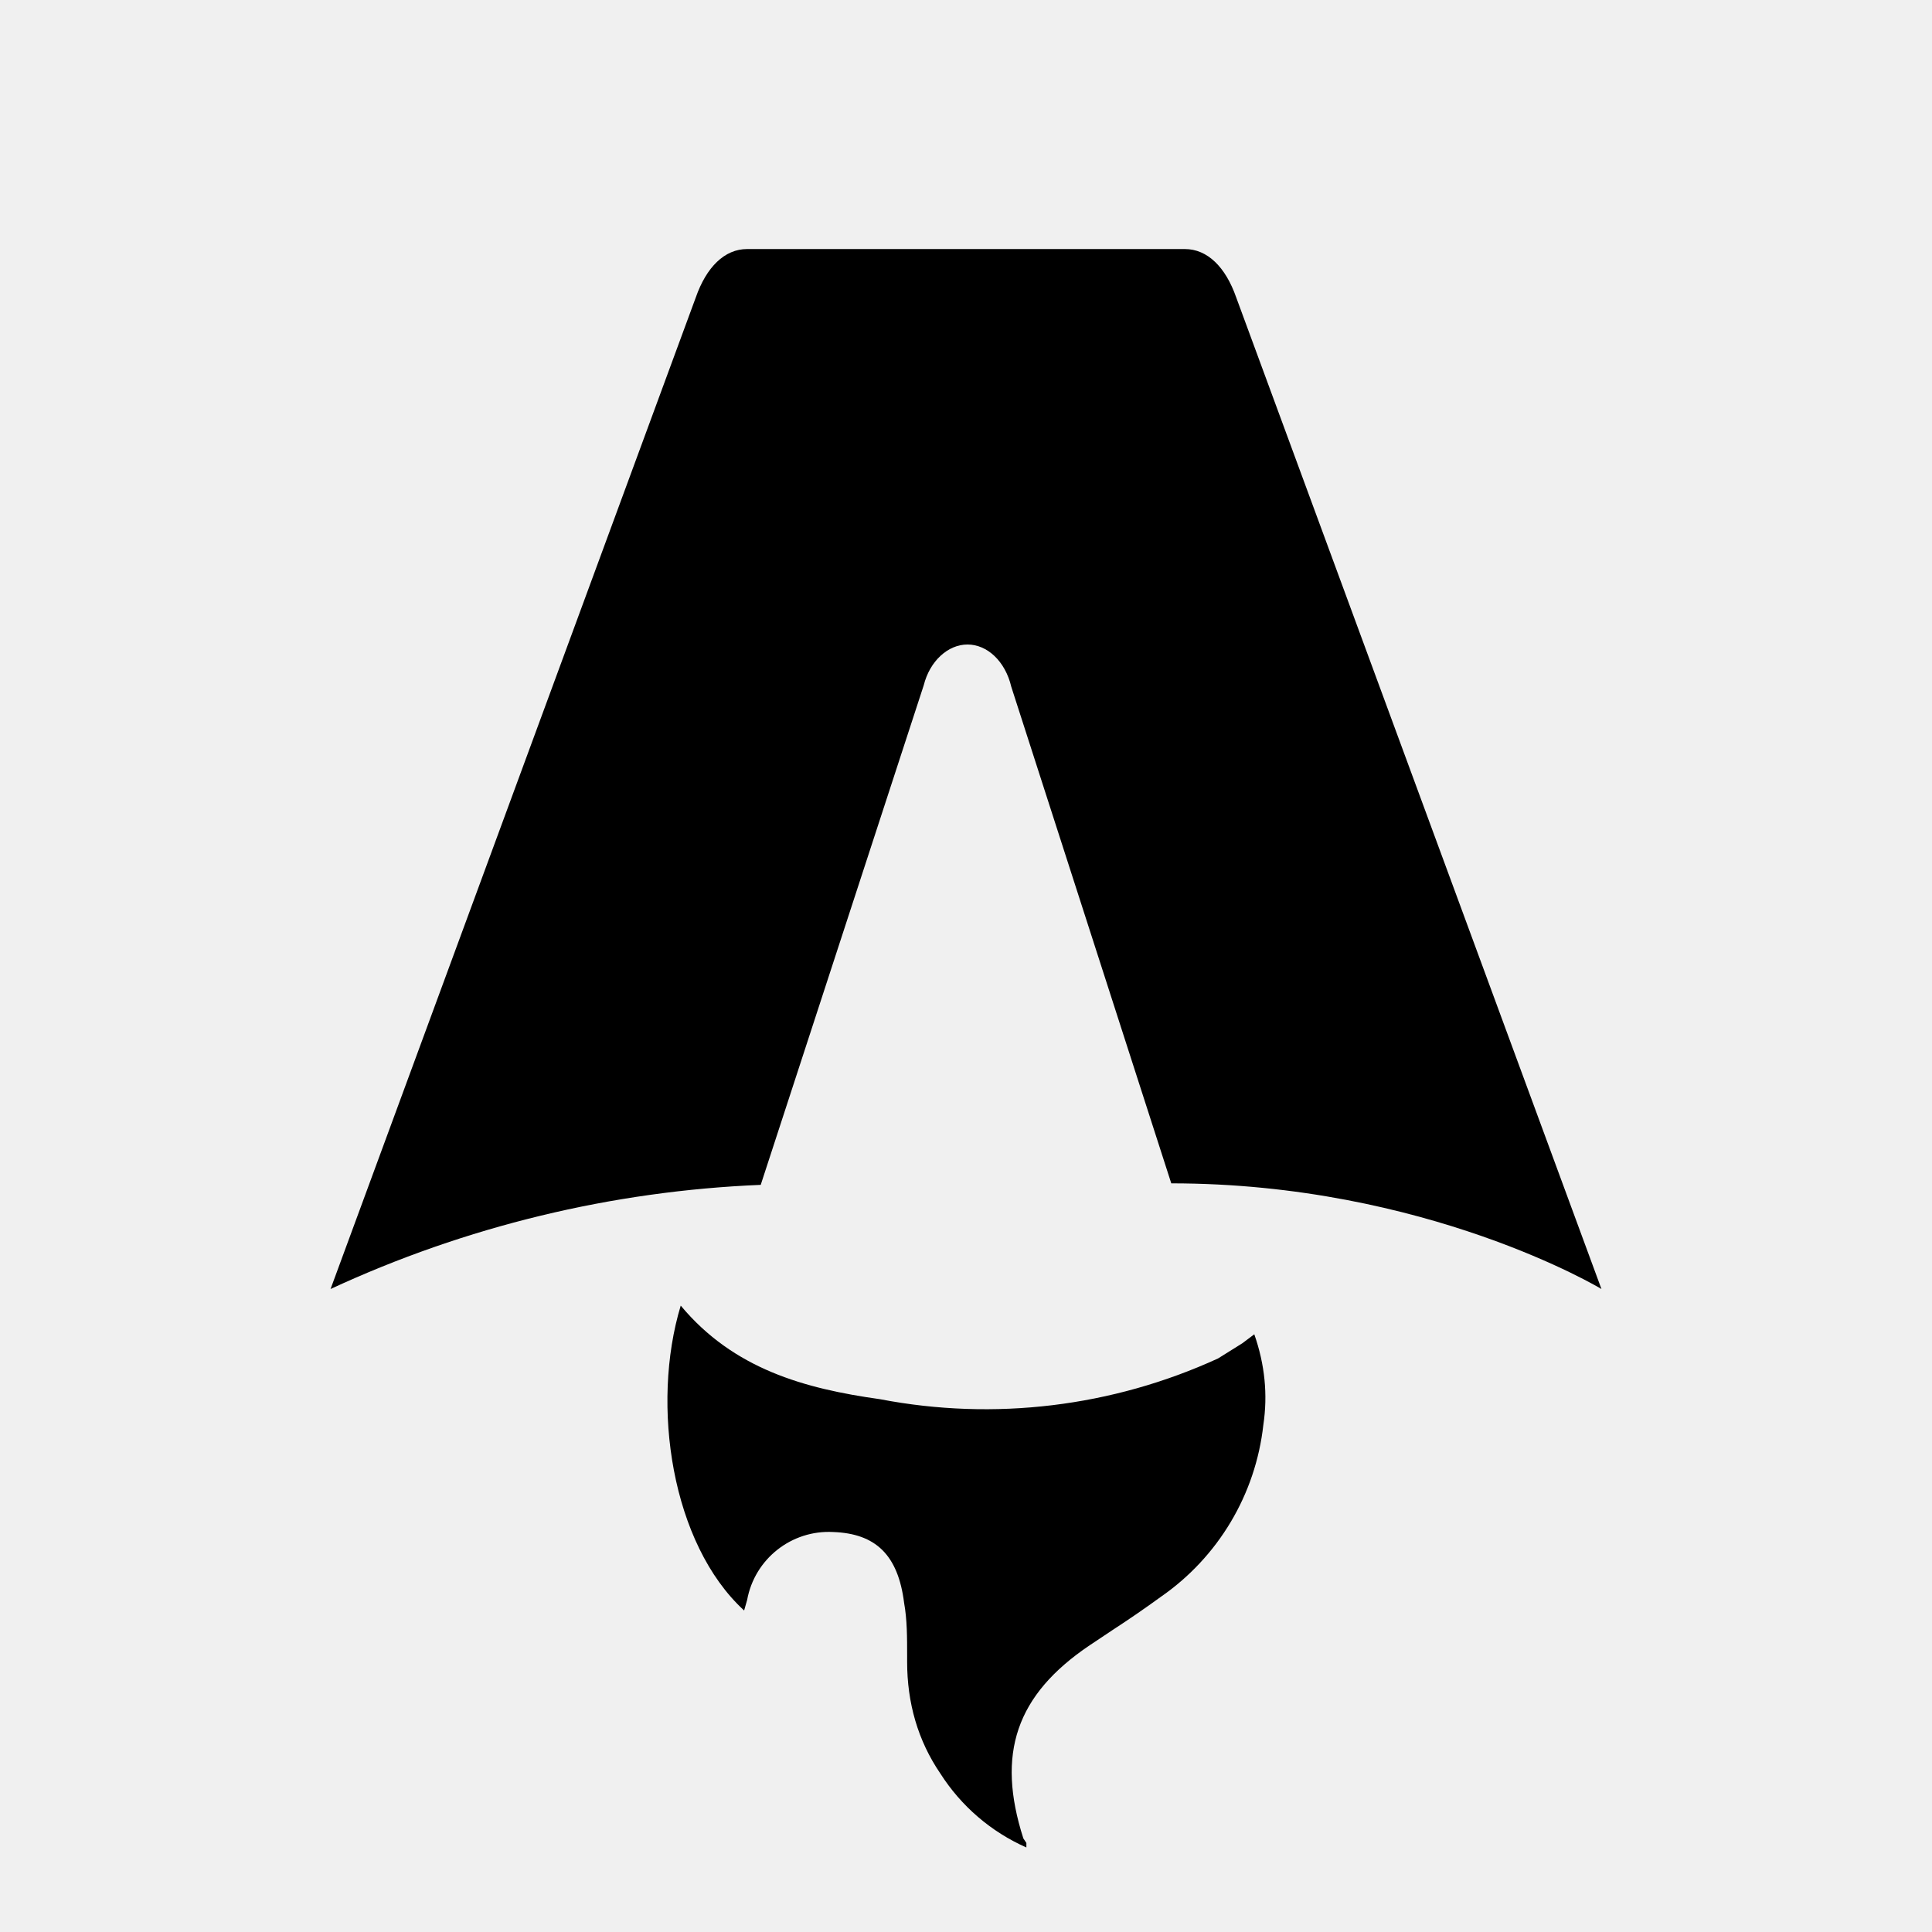
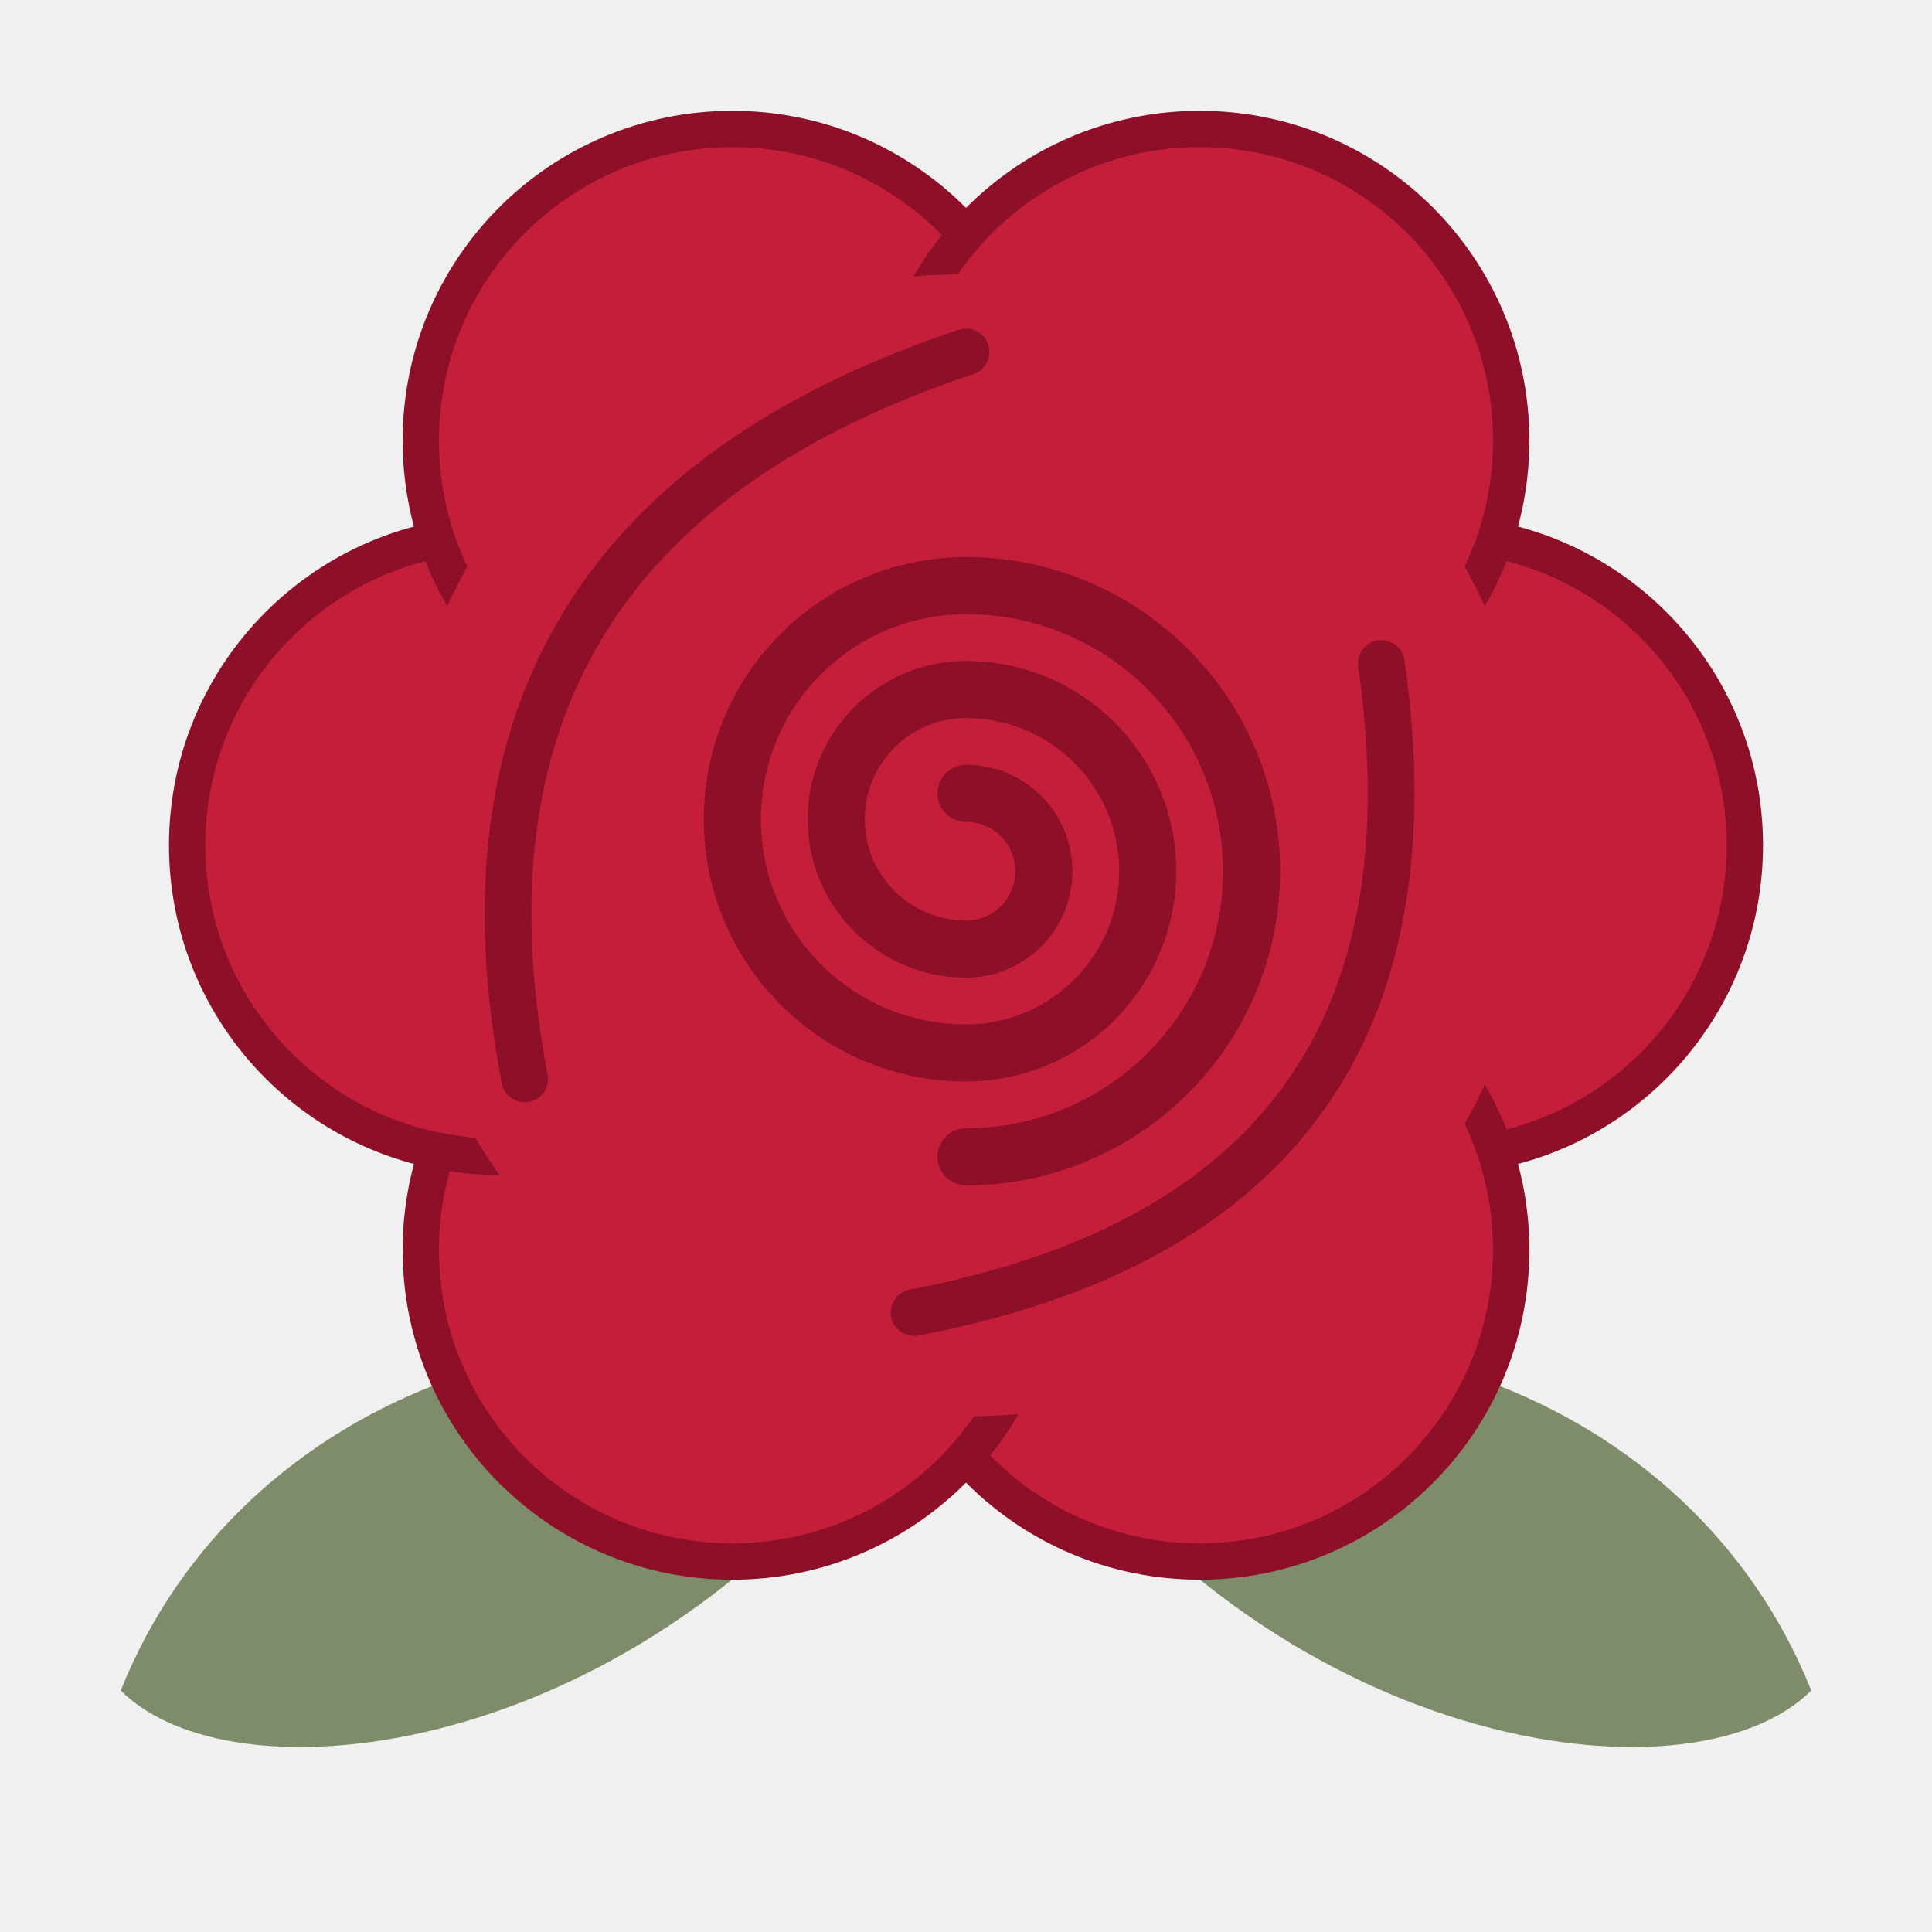
- <svg xmlns="http://www.w3.org/2000/svg" fill="none" viewBox="0 0 128 128">
-   <path d="M50.4 78.5a75.1 75.1 0 0 0-28.5 6.9l24.2-65.7c.7-2 1.9-3.2 3.4-3.2h29c1.5 0 2.7 1.2 3.4 3.2l24.2 65.7s-11.6-7-28.5-7L67 45.5c-.4-1.7-1.6-2.8-2.9-2.8-1.3 0-2.5 1.1-2.9 2.7L50.4 78.5Zm-1.1 28.2Zm-4.2-20.2c-2 6.6-.6 15.8 4.2 20.2a17.5 17.5 0 0 1 .2-.7 5.5 5.5 0 0 1 5.7-4.5c2.8.1 4.3 1.5 4.7 4.7.2 1.1.2 2.3.2 3.5v.4c0 2.7.7 5.2 2.2 7.4a13 13 0 0 0 5.7 4.9v-.3l-.2-.3c-1.8-5.6-.5-9.5 4.4-12.8l1.5-1a73 73 0 0 0 3.2-2.2 16 16 0 0 0 6.8-11.4c.3-2 .1-4-.6-6l-.8.6-1.6 1a37 37 0 0 1-22.4 2.7c-5-.7-9.7-2-13.2-6.2Z" />
-   <style>
-         path { fill: #000; }
-         @media (prefers-color-scheme: dark) {
-             path { fill: #FFF; }
-         }
-     </style>
+ <svg xmlns="http://www.w3.org/2000/svg" viewBox="0 0 64 64">
+   <path d="M30 46C22 58 8 60 4 56C8 46 20 42 30 46Z" fill="#7E8C6A" />
+   <path d="M34 46C42 58 56 60 60 56C56 46 44 42 34 46Z" fill="#7E8C6A" />
+   <g transform="translate(32 28) scale(0.86)">
+     <circle cx="18.00" cy="0.00" r="12" fill="#C41E3A" stroke="#8E1028" stroke-width="1.4" />
+     <circle cx="9.00" cy="15.59" r="12" fill="#C41E3A" stroke="#8E1028" stroke-width="1.4" />
+     <circle cx="-9.00" cy="15.59" r="12" fill="#C41E3A" stroke="#8E1028" stroke-width="1.4" />
+     <circle cx="-18.00" cy="0.00" r="12" fill="#C41E3A" stroke="#8E1028" stroke-width="1.4" />
+     <circle cx="-9.00" cy="-15.59" r="12" fill="#C41E3A" stroke="#8E1028" stroke-width="1.4" />
+     <circle cx="9.00" cy="-15.59" r="12" fill="#C41E3A" stroke="#8E1028" stroke-width="1.4" />
+     <circle r="22" fill="#C41E3A" />
+     <path d="M-17 9Q-21-12 0-19M16-7Q19 14-2 18" stroke="#8E1028" stroke-width="1.8" stroke-linecap="round" fill="none" />
+     <path d="M0-2a3 3 0 0 1 0 6a5 5 0 0 1 0-10a7 7 0 0 1 0 14a9 9 0 0 1 0-18a11 11 0 0 1 0 22" stroke="#8E1028" stroke-width="2.2" stroke-linecap="round" fill="none" />
+   </g>
</svg>
